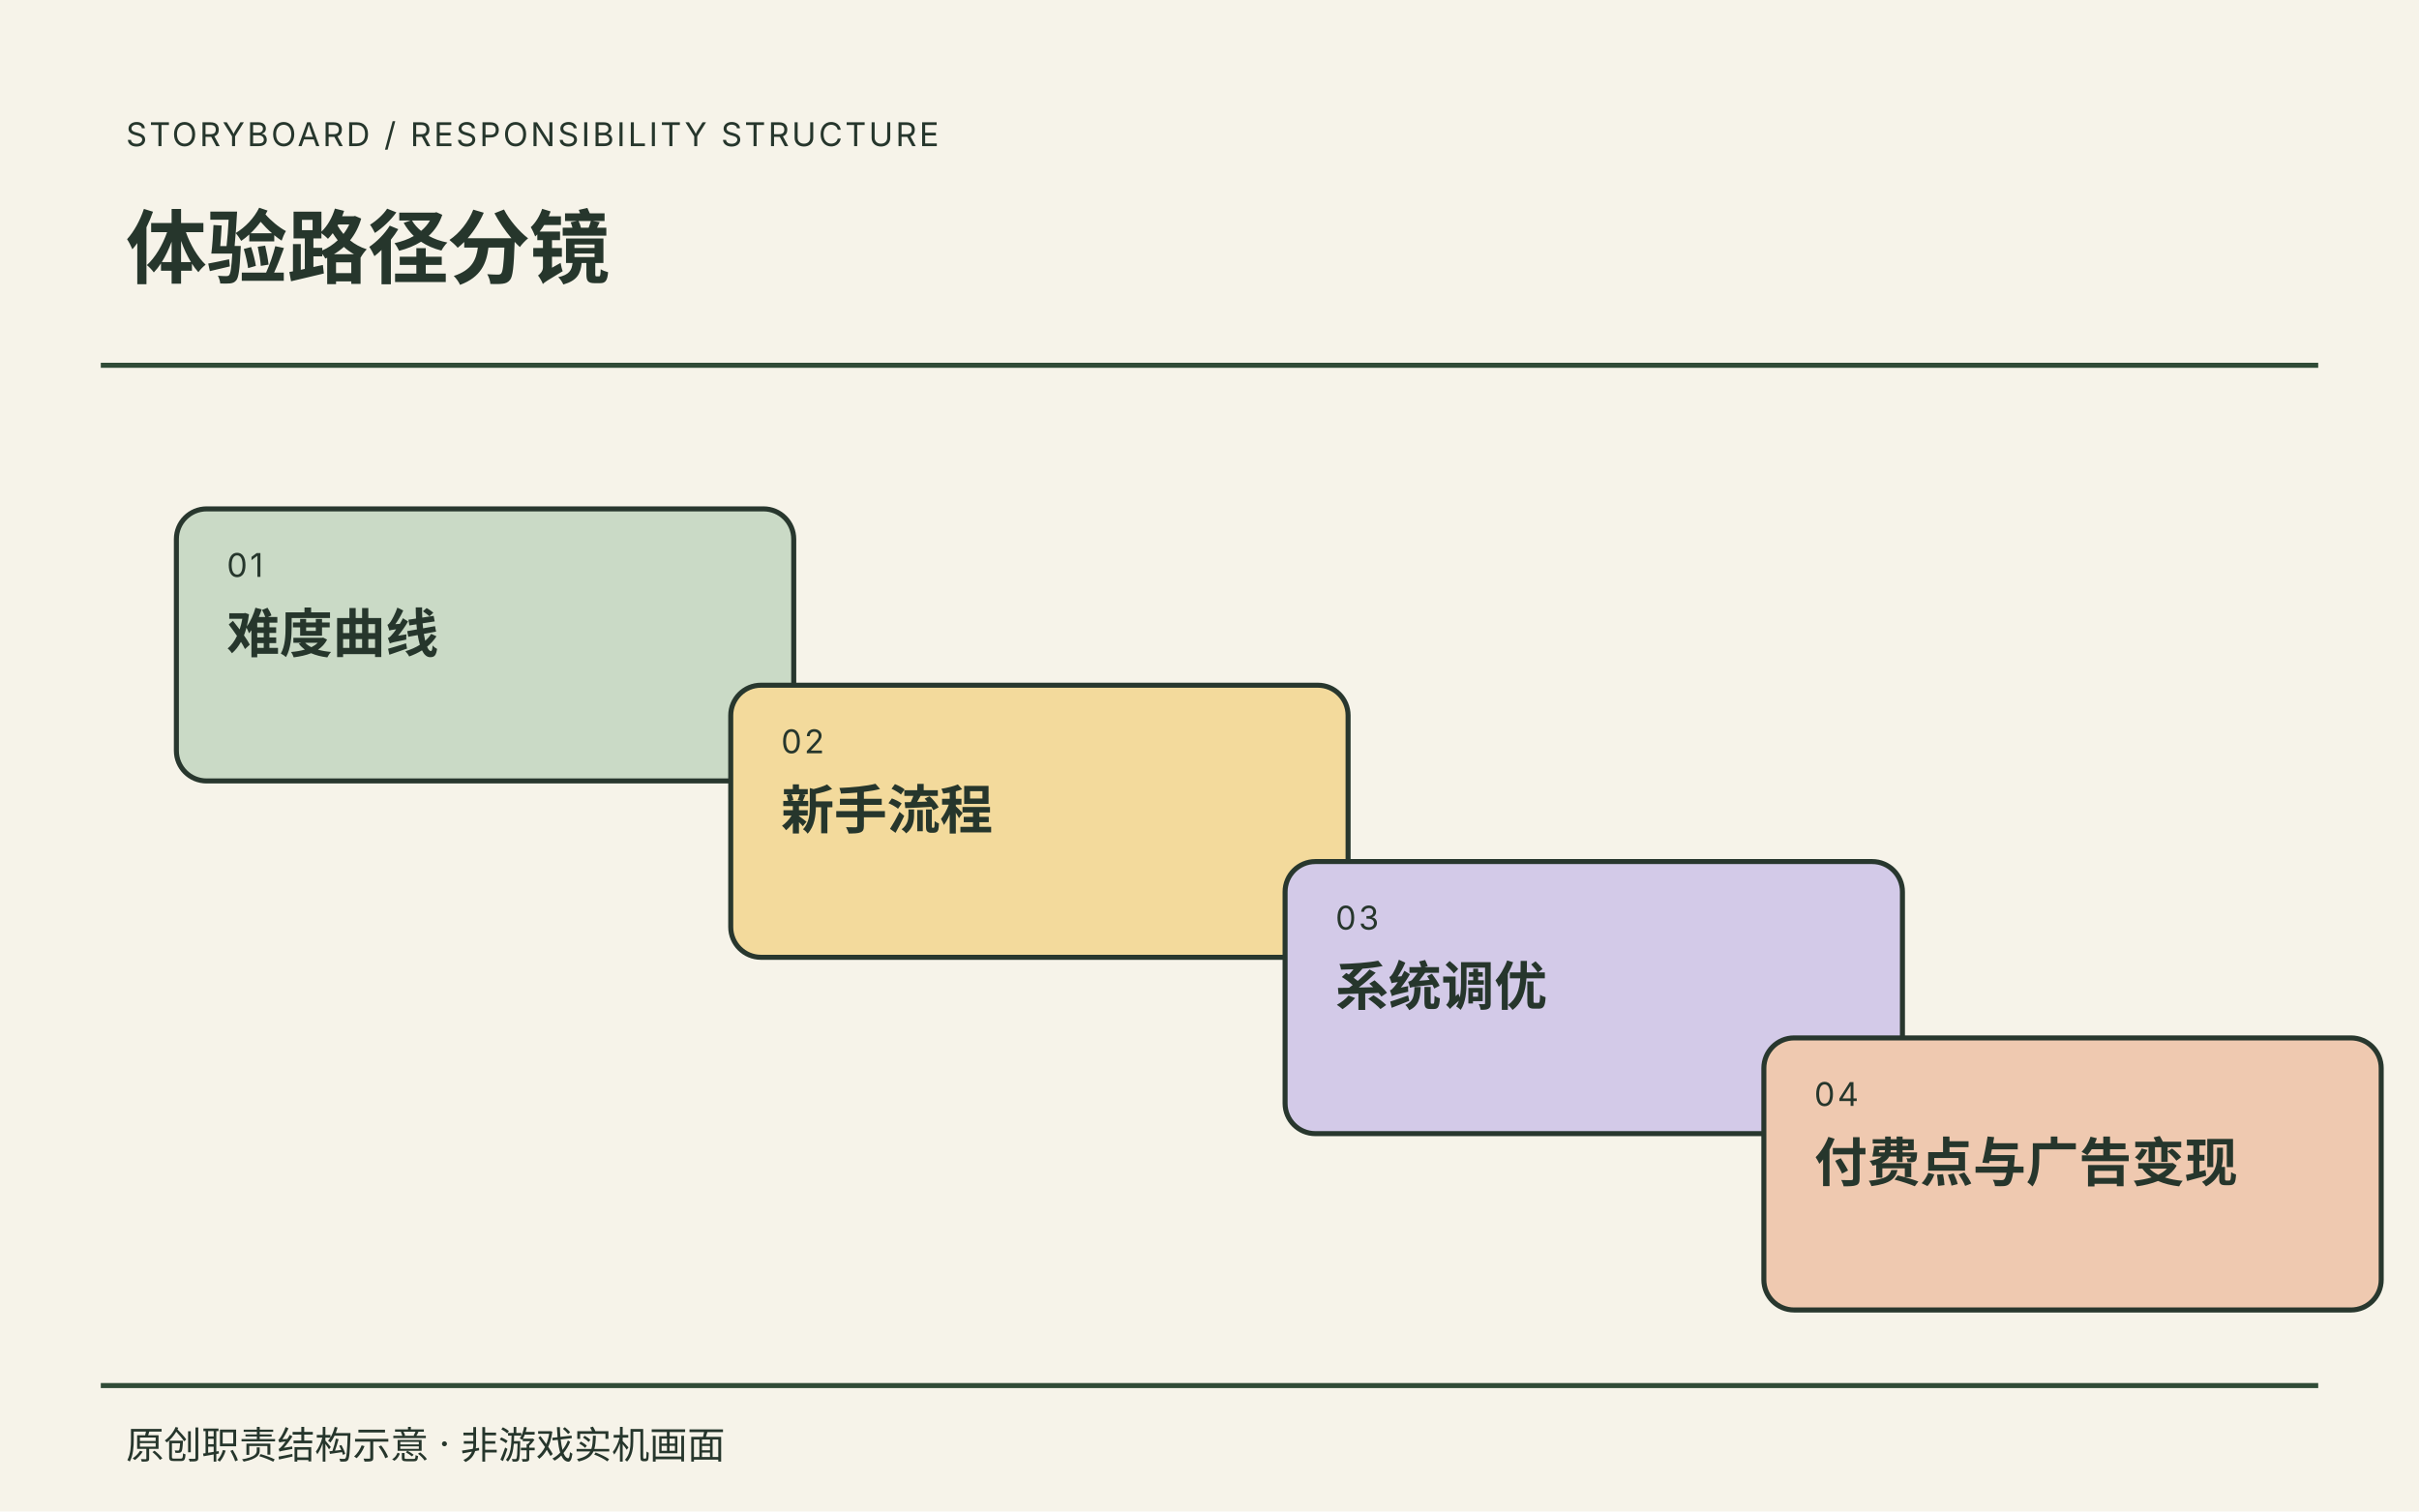
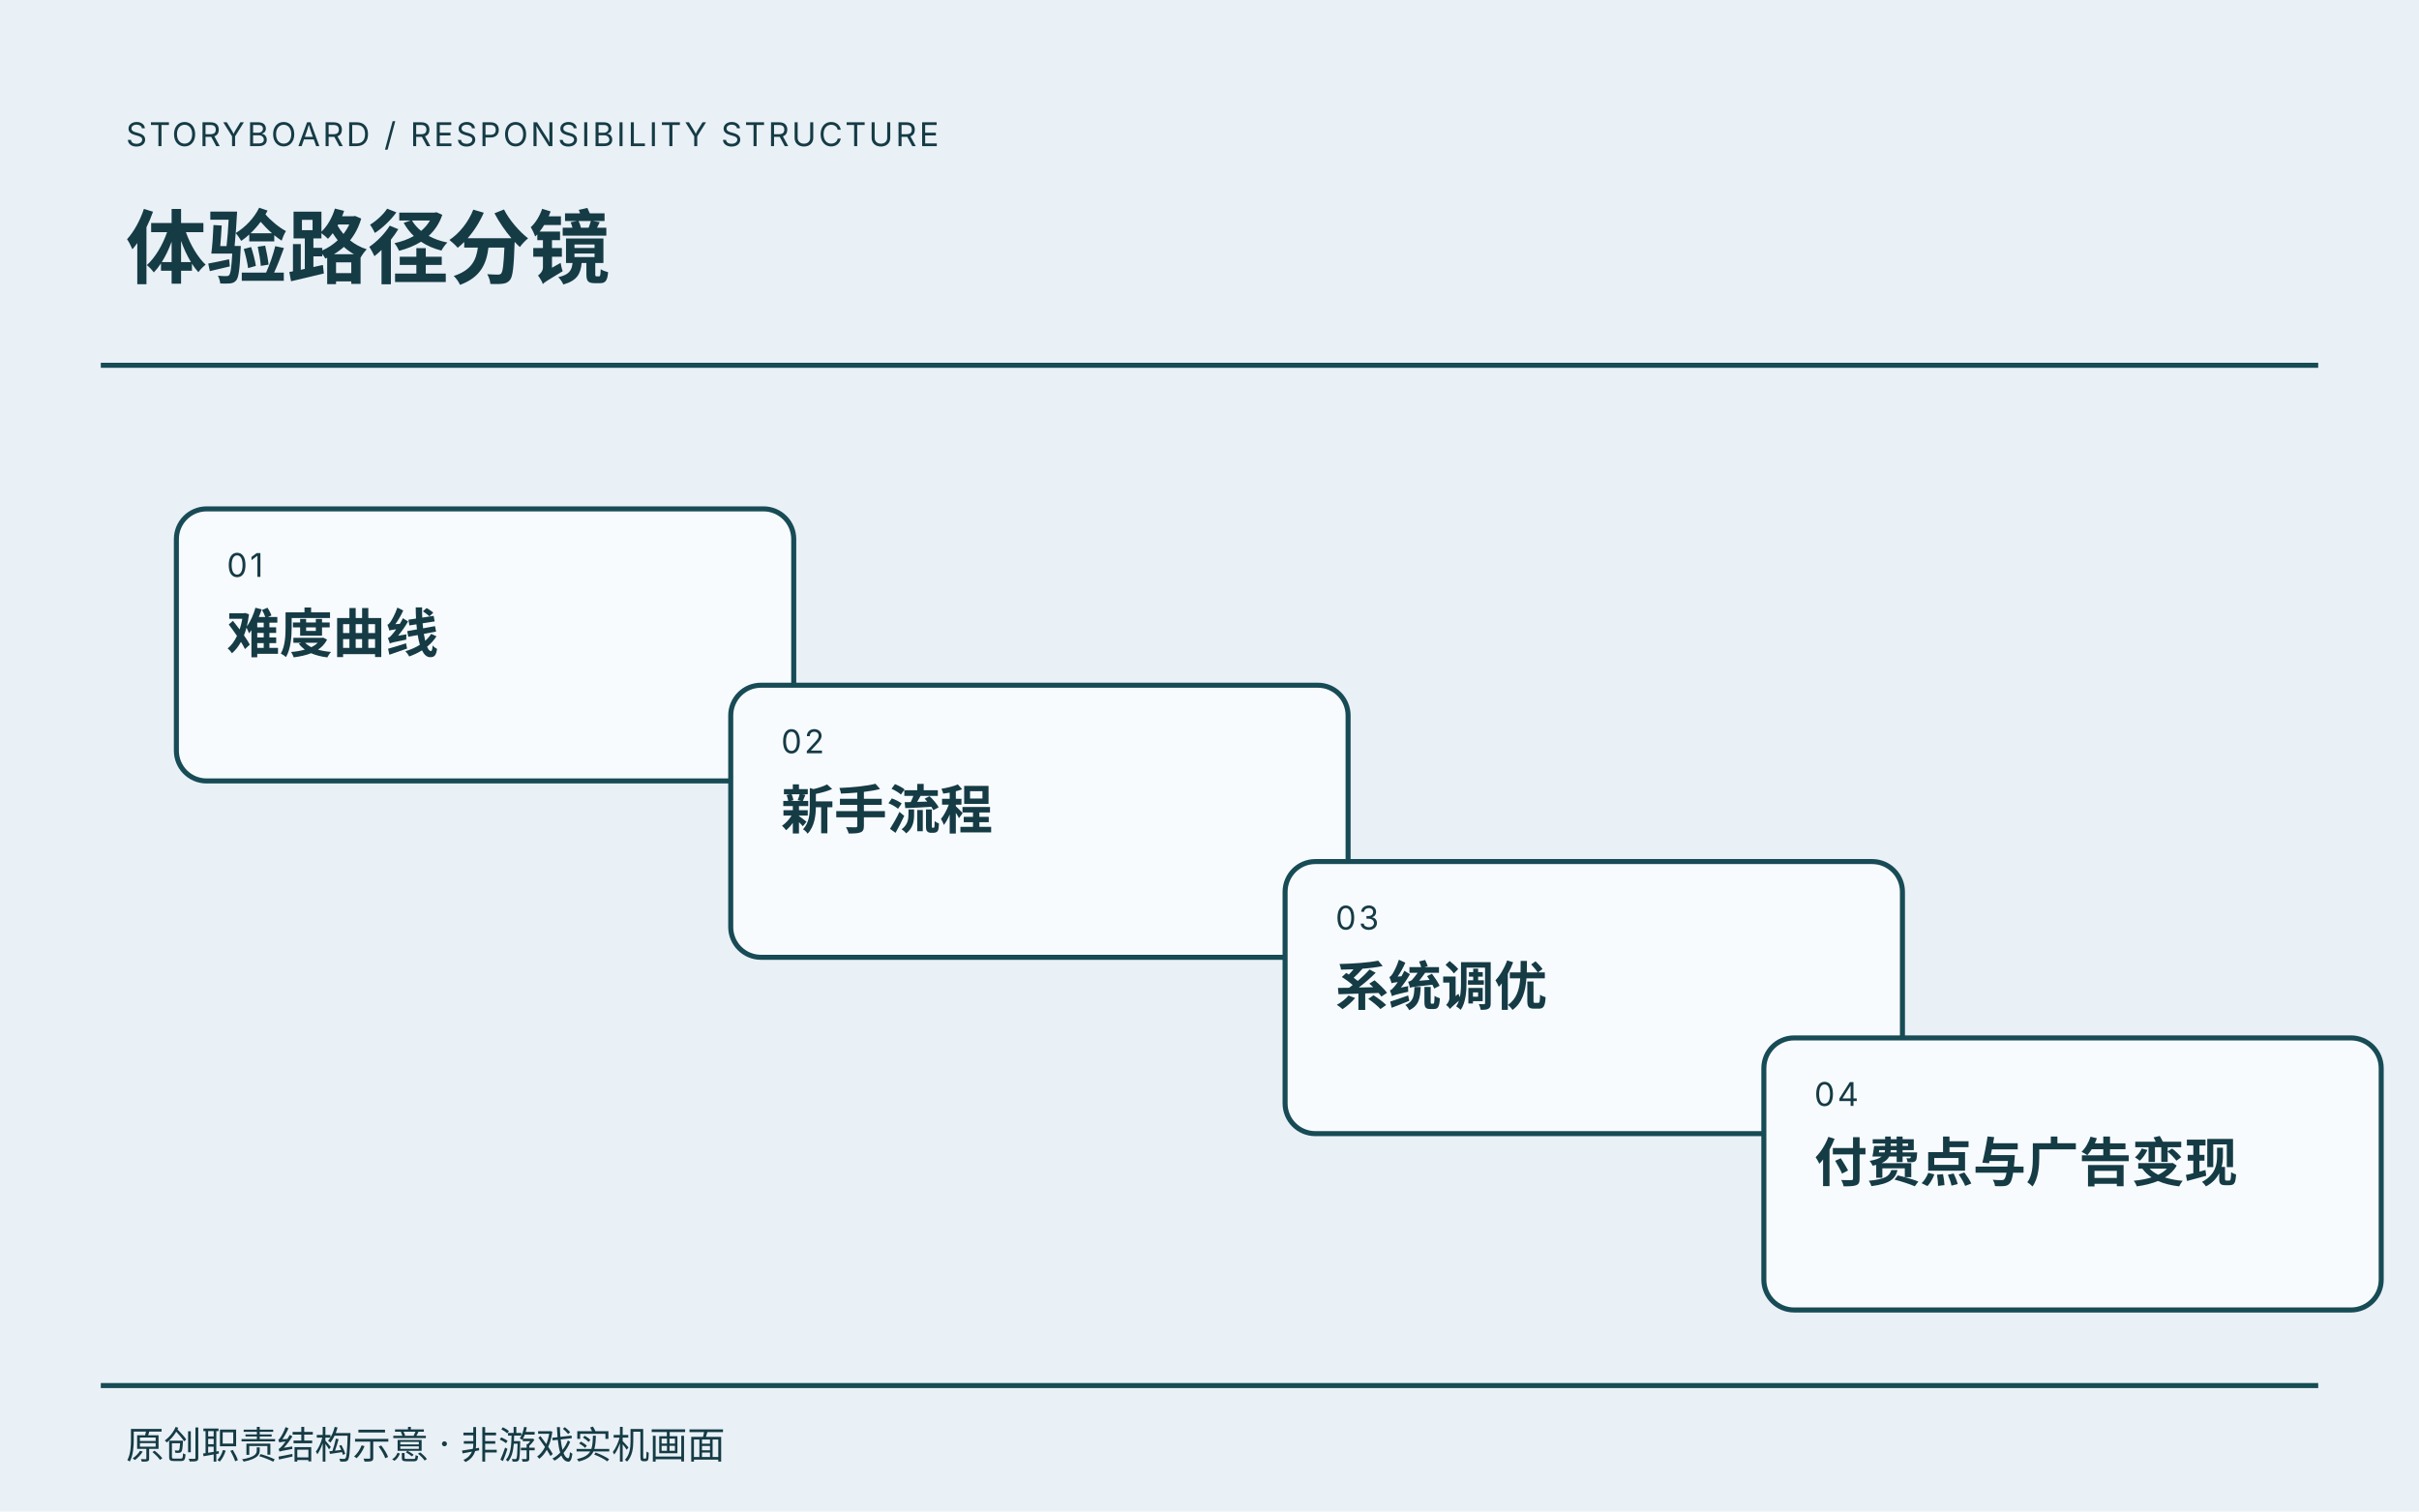
<svg xmlns="http://www.w3.org/2000/svg" width="960" height="600" viewBox="0 0 960 600">
-   <style>text{font-family:system-ui,-apple-system,'Microsoft YaHei',sans-serif;fill:#26362c}.title{font-size:32px;font-weight:700}.node{font-size:21px;font-weight:600}.number{font-size:13px;letter-spacing:1px}.caption{font-size:15px}</style>
-   <rect width="960" height="600" fill="#f6f3e9" />
-   <path d="M40 145H920M40 550H920" stroke="#304b37" stroke-width="2" />
+   <style>text{font-family:system-ui,-apple-system,'Microsoft YaHei',sans-serif;fill:#153b45}.title{font-size:32px;font-weight:700}.node{font-size:21px;font-weight:600}.number{font-size:13px;letter-spacing:1px}.caption{font-size:15px}</style>
+   <rect width="960" height="600" fill="#e9f0f6" />
+   <path d="M40 145H920M40 550H920" stroke="#174b55" stroke-width="2" />
  <text x="50" y="58" class="number">STORYBOARD / RESPONSIBILITY STRUCTURE</text>
  <text x="50" y="110" class="title">
    <tspan x="50" dy="0">体验路径分镜</tspan>
  </text>
-   <path d="M170 240L780 475" fill="none" stroke="#385a43" stroke-width="3" stroke-dasharray="7 8" />
+   <path d="M170 240L780 475" fill="none" stroke="#174b55" stroke-width="3" stroke-dasharray="7 8" />
  <g>
-     <rect x="70" y="202" width="245" height="108" rx="12" fill="#cadac6" stroke="#28372e" stroke-width="2" />
+     <rect x="70" y="202" width="245" height="108" rx="12" fill="#f8fbfe" stroke="#174b55" stroke-width="2" />
    <text x="90" y="229" class="number">01</text>
    <text x="90" y="259" class="node">
      <tspan x="90" dy="0">难度曲线</tspan>
    </text>
  </g>
  <g>
-     <rect x="290" y="272" width="245" height="108" rx="12" fill="#f3da9c" stroke="#28372e" stroke-width="2" />
+     <rect x="290" y="272" width="245" height="108" rx="12" fill="#f8fbfe" stroke="#174b55" stroke-width="2" />
    <text x="310" y="299" class="number">02</text>
    <text x="310" y="329" class="node">
      <tspan x="310" dy="0">新手流程</tspan>
    </text>
  </g>
  <g>
-     <rect x="510" y="342" width="245" height="108" rx="12" fill="#d3cae8" stroke="#28372e" stroke-width="2" />
+     <rect x="510" y="342" width="245" height="108" rx="12" fill="#f8fbfe" stroke="#174b55" stroke-width="2" />
    <text x="530" y="369" class="number">03</text>
    <text x="530" y="399" class="node">
      <tspan x="530" dy="0">系统调优</tspan>
    </text>
  </g>
  <g>
-     <rect x="700" y="412" width="245" height="108" rx="12" fill="#efc9b0" stroke="#28372e" stroke-width="2" />
+     <rect x="700" y="412" width="245" height="108" rx="12" fill="#f8fbfe" stroke="#174b55" stroke-width="2" />
    <text x="720" y="439" class="number">04</text>
    <text x="720" y="469" class="node">
      <tspan x="720" dy="0">付费点与广告变现</tspan>
    </text>
  </g>
  <text x="50" y="579" class="caption">原创职责结构示意 · 非游戏实机画面</text>
</svg>
